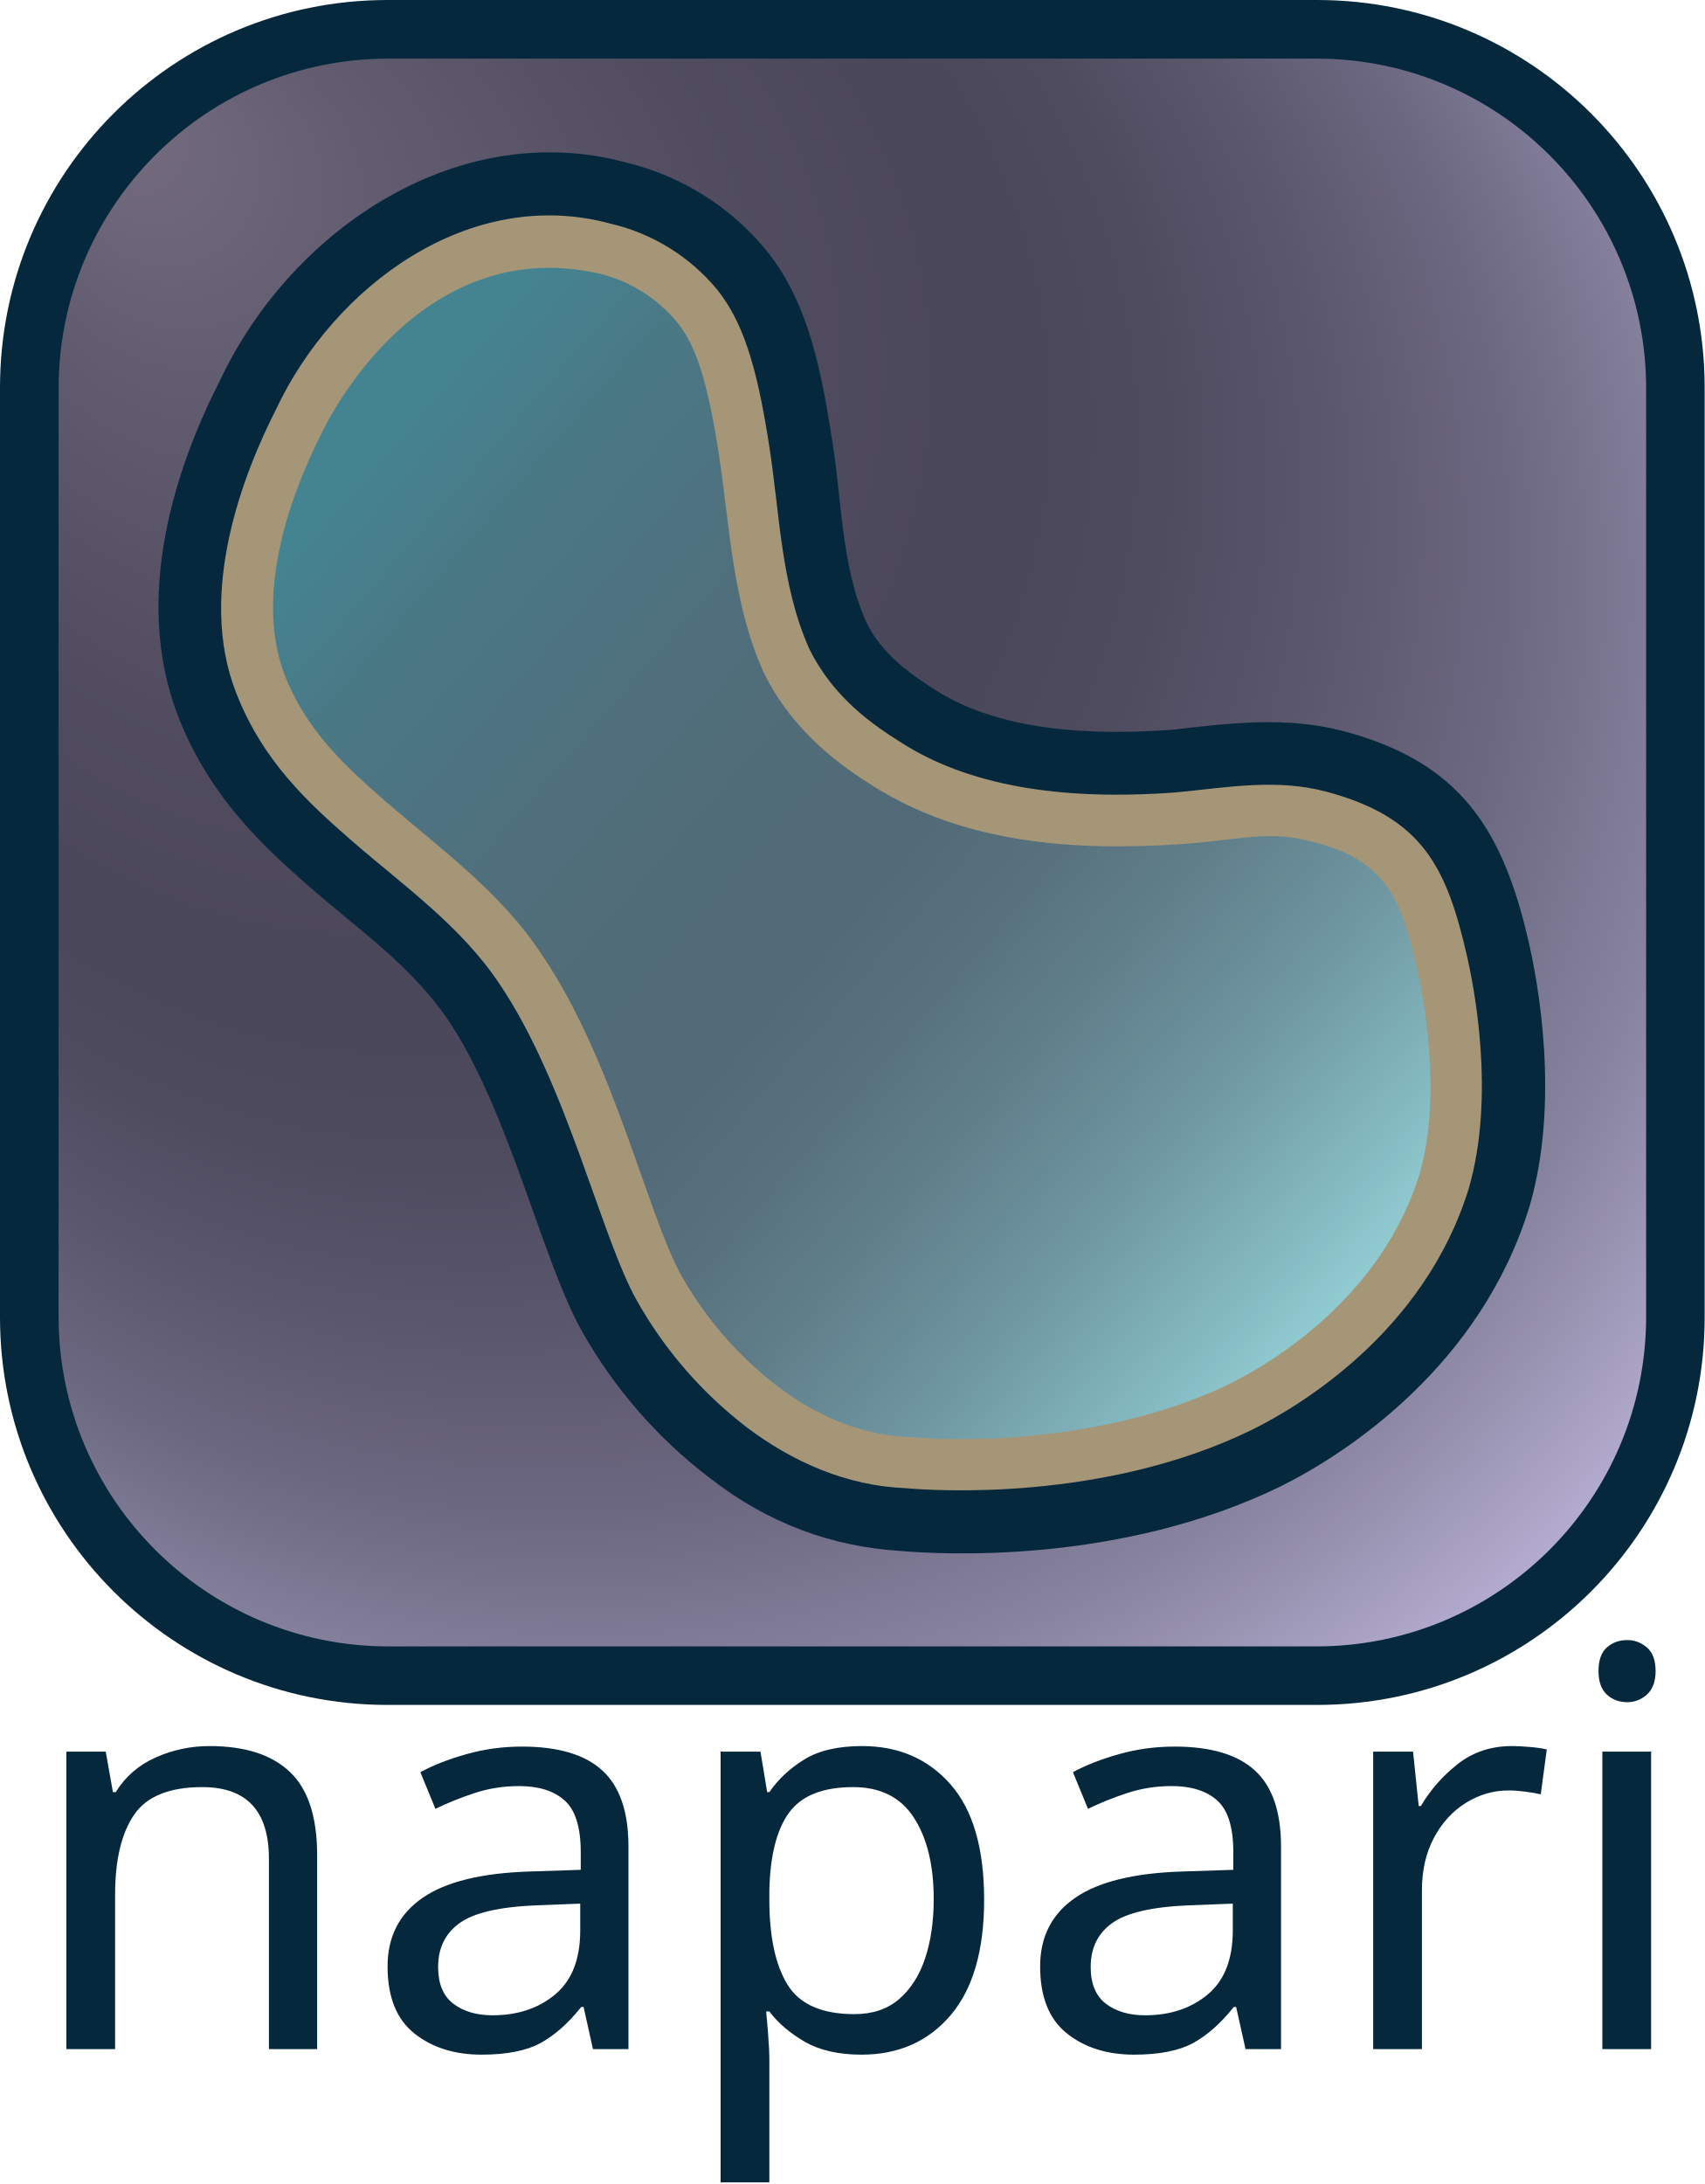
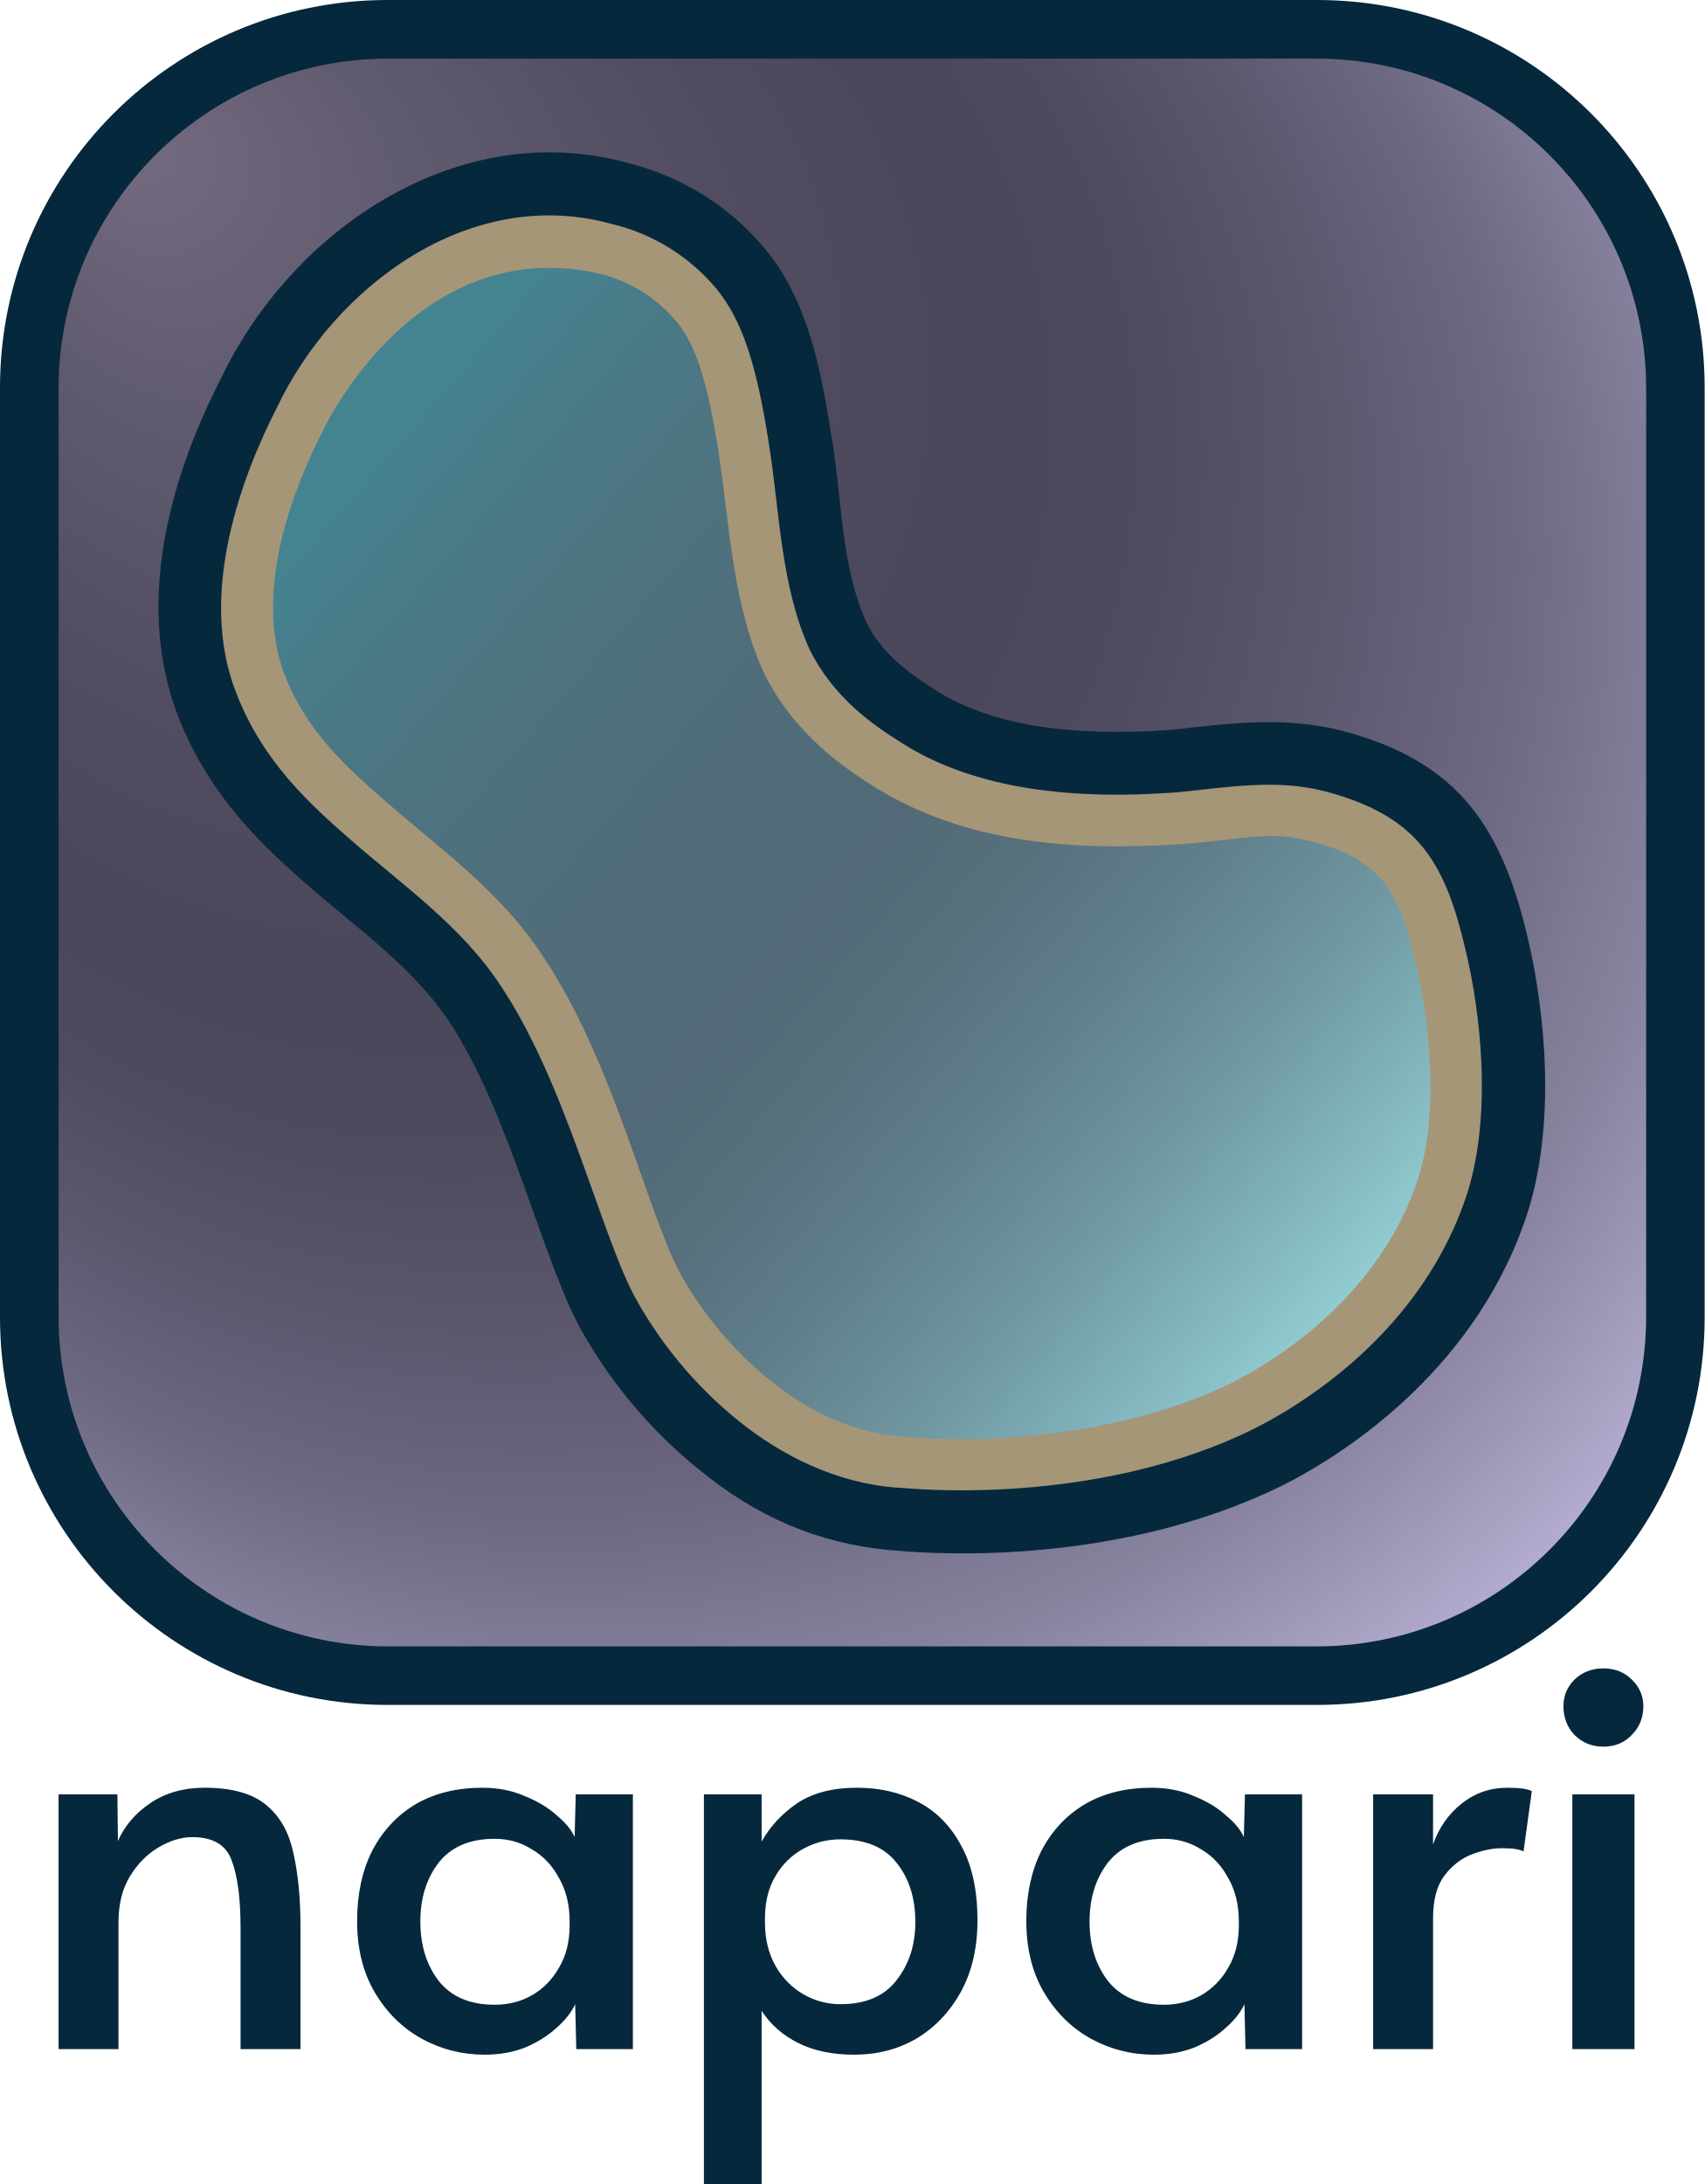
<svg xmlns="http://www.w3.org/2000/svg" xmlns:xlink="http://www.w3.org/1999/xlink" width="400" height="512.398" viewBox="0 0 207.1 265.294" version="1.1" id="svg22">
  <defs id="defs19">
    <style id="style1">
      .a {
        fill: #26283d;
      }

      .b {
        fill: url(#a);
      }

      .c {
        fill: #a59678;
      }

      .d {
        fill: url(#b);
      }
    </style>
    <radialGradient id="a" cx="103.55" cy="103.55" fx="14.832" fy="15.613" r="196.89" gradientUnits="userSpaceOnUse" gradientTransform="translate(-0.00499744)">
      <stop offset="0" stop-color="#746b7f" id="stop1" />
      <stop offset="0.12" stop-color="#615b6f" id="stop2" />
      <stop offset="0.26" stop-color="#514c60" id="stop3" />
      <stop offset="0.37" stop-color="#4b475b" id="stop4" />
      <stop offset="0.44" stop-color="#4f4b5f" id="stop5" />
      <stop offset="0.51" stop-color="#5a566c" id="stop6" />
      <stop offset="0.59" stop-color="#6d6881" id="stop7" />
      <stop offset="0.67" stop-color="#87829e" id="stop8" />
      <stop offset="0.74" stop-color="#a9a2c3" id="stop9" />
      <stop offset="0.78" stop-color="#bcb5d9" id="stop10" />
    </radialGradient>
    <linearGradient id="b" x1="38.31" y1="53.82" x2="165.6" y2="163.88" gradientUnits="userSpaceOnUse">
      <stop offset="0.05" stop-color="#448491" id="stop11" />
      <stop offset="0.15" stop-color="#4a7986" id="stop12" />
      <stop offset="0.33" stop-color="#506e7b" id="stop13" />
      <stop offset="0.52" stop-color="#526a77" id="stop14" />
      <stop offset="0.6" stop-color="#56707c" id="stop15" />
      <stop offset="0.7" stop-color="#607f8b" id="stop16" />
      <stop offset="0.82" stop-color="#7099a3" id="stop17" />
      <stop offset="0.94" stop-color="#87bdc4" id="stop18" />
      <stop offset="1" stop-color="#94d1d6" id="stop19" />
    </linearGradient>
    <radialGradient id="a-6" cx="103.55" cy="103.55" fx="14.832" fy="15.613" r="196.89" gradientUnits="userSpaceOnUse" gradientTransform="translate(-3.2384032e-6)">
      <stop offset="0" stop-color="#746b7f" id="stop1-7" />
      <stop offset="0.12" stop-color="#615b6f" id="stop2-5" />
      <stop offset="0.26" stop-color="#514c60" id="stop3-3" />
      <stop offset="0.37" stop-color="#4b475b" id="stop4-5" />
      <stop offset="0.44" stop-color="#4f4b5f" id="stop5-6" />
      <stop offset="0.51" stop-color="#5a566c" id="stop6-2" />
      <stop offset="0.59" stop-color="#6d6881" id="stop7-9" />
      <stop offset="0.67" stop-color="#87829e" id="stop8-1" />
      <stop offset="0.74" stop-color="#a9a2c3" id="stop9-2" />
      <stop offset="0.78" stop-color="#bcb5d9" id="stop10-7" />
    </radialGradient>
    <linearGradient xlink:href="#b" id="linearGradient1" gradientUnits="userSpaceOnUse" x1="38.31" y1="53.82" x2="165.6" y2="163.88" gradientTransform="translate(-3.97145)" />
  </defs>
  <g id="g22">
    <rect class="b" x="5.333801e-07" y="0" width="207.1" height="207.1" rx="47.084" id="rect20-8" style="fill:#06283d;fill-opacity:1;stroke-width:2.212" />
    <rect class="b" x="7.12" y="7.12" width="192.87" height="192.87" rx="40.058" id="rect20-7" style="fill:url(#a-6);stroke-width:2.06" />
    <path class="a" d="m 109.329,188.39 c -8.166,-0.511 -16.006,-3.284 -23.24,-8.96 -6.257,-4.796 -11.482,-10.806 -15.36,-17.67 -4.836,-8.525 -8.817,-26.751 -16.31,-37.89 C 49.985,117.347 43.495,112.858 37.639,107.76 32.37,103.13 25.437,96.976 21.539,86.75 16.099,72.297 21.393,56.68 26.729,46.2 35.61,27.46 56.04,14.234 76.219,19.78 c 6.623,1.624 12.542,5.35 16.87,10.62 4.56,5.64 6.4,12.73 7.89,22.34 1.329,7.54 1.102,15.641 4.22,22.73 2,4.2 5.82,6.65 8.33,8.27 6.546,4.251 16.163,5.841 28.93,4.9 6.941,-0.805 13.812,-1.642 20.68,0.15 14.336,3.772 19.477,12.037 22.59,25.67 1.072,4.652 3.85,19.226 0.09,32.1 -5.9,19.268 -22.005,29.871 -30.11,33.93 -19.643,9.633 -41.622,8.323 -46.38,7.9 z" id="path20-9" style="fill:#06283d;stroke-width:2.06" />
    <path class="c" d="m 110.009,180.77 c -7.124,-0.284 -13.718,-3.166 -19.35,-7.44 -5.411,-4.166 -9.928,-9.38 -13.28,-15.33 -4.349,-7.697 -8.479,-26.318 -16.7,-38.49 -4.729,-7.087 -11.704,-11.949 -18.02,-17.45 C 37.714,97.729 31.931,92.577 28.679,84.12 23.894,71.917 29.638,57.382 33.529,49.74 40.582,34.718 57.109,22.493 74.219,27.18 c 5.062,1.184 9.597,3.994 12.91,8 3,3.77 4.75,8.84 6.28,18.7 1.332,8.324 1.421,17.095 4.89,24.89 3,6.13 8,9.41 11.07,11.36 8.074,5.215 19.263,7.207 33.66,6.11 6.048,-0.593 12.062,-1.676 18.05,-0.09 11.686,3.111 14.659,9.086 17.15,20 0.812,3.519 3.503,16.954 0.2,28.25 -5.414,17.539 -20.813,26.538 -26.23,29.23 -18.03,8.854 -38.831,7.44 -42.19,7.14 z" id="path21-2" style="fill:#a59678;stroke-width:2.06" />
    <path class="d" d="m 72.619,33.19 c 3.801,0.875 7.205,2.985 9.68,6 2.23,2.75 3.62,7 5,15.73 1.366,8.951 1.678,18.282 5.43,26.65 3.73,7.7 10,11.77 13.29,13.88 11.163,7.073 24.616,7.944 37.47,7.09 7.67,-0.57 10.71,-1.72 15.95,-0.29 9.008,2.211 10.826,7.08 12.7,15.33 0.583,2.512 3.224,15.082 0.3,25.11 -4.566,14.666 -17.547,22.684 -23.04,25.4 -12.004,5.849 -27.727,7.408 -38.87,6.47 -5.941,-0.215 -11.426,-2.605 -16.1,-6.2 -4.754,-3.647 -8.72,-8.219 -11.66,-13.44 -4.114,-7.405 -8.226,-26.174 -16.97,-39 C 60.849,108.368 53.51,103.125 46.799,97.31 41.932,93.042 37.217,88.792 34.539,81.88 30.741,71.692 35.703,59.242 39.119,52.54 39.657,51.389 50.719,28.397 72.619,33.19 Z" id="path22-0" style="fill:url(#linearGradient1);stroke-width:2.06" />
-     <text xml:space="preserve" style="font-size:67.416px;font-family:Calibri;-inkscape-font-specification:'Calibri, Normal';text-align:start;writing-mode:lr-tb;direction:ltr;text-anchor:start;fill:#06283d;fill-opacity:1;stroke-width:1.957;stroke-linecap:round;stroke-linejoin:round" x="2.329" y="248.912" id="text1">
-       <tspan id="tspan1" style="font-style:normal;font-variant:normal;font-weight:normal;font-stretch:normal;font-size:67.416px;font-family:Alata;-inkscape-font-specification:'Alata, Normal';font-variant-ligatures:normal;font-variant-caps:normal;font-variant-numeric:normal;font-variant-east-asian:normal;fill:#06283d;fill-opacity:1;stroke-width:1.957" x="2.329" y="248.912">napari</tspan>
-       <tspan style="fill:#06283d;fill-opacity:1;stroke-width:1.957" x="2.329" y="333.182" id="tspan2" />
-     </text>
+     <path style="font-size:67.416px;font-family:Alata;-inkscape-font-specification:'Alata, Normal';fill:#06283d;stroke-width:1.957;stroke-linecap:round;stroke-linejoin:round" d="m 7.115,248.912 v -30.944 h 7.146 l 0.067,5.663 q 1.213,-2.764 3.91,-4.584 2.764,-1.888 6.607,-1.888 4.989,0 7.483,2.09 2.494,2.022 3.303,5.798 0.876,3.775 0.876,8.966 v 14.899 h -7.281 v -14.697 q 0,-5.393 -1.079,-8.225 -1.011,-2.831 -4.787,-2.831 -1.955,0 -4.045,1.213 -2.09,1.213 -3.506,3.506 -1.416,2.292 -1.416,5.663 v 15.371 z m 51.775,0.674 q -4.112,0 -7.685,-1.955 -3.506,-1.955 -5.663,-5.596 -2.157,-3.64 -2.157,-8.697 0,-4.854 1.82,-8.494 1.888,-3.64 5.258,-5.663 3.438,-2.022 8.157,-2.022 2.831,0 5.124,1.011 2.36,0.944 3.91,2.36 1.618,1.348 2.157,2.629 l 0.135,-5.191 h 6.944 v 30.944 h -6.876 l -0.135,-5.461 q -0.674,1.483 -2.292,2.899 -1.551,1.416 -3.775,2.36 -2.225,0.876 -4.921,0.876 z m 1.213,-6.067 q 2.494,0 4.517,-1.146 2.09,-1.213 3.303,-3.371 1.281,-2.157 1.281,-5.124 v -0.472 q 0,-3.034 -1.281,-5.258 -1.213,-2.292 -3.303,-3.506 -2.022,-1.281 -4.517,-1.281 -4.517,0 -6.809,2.899 -2.225,2.899 -2.225,7.146 0,4.315 2.225,7.213 2.292,2.899 6.809,2.899 z m 25.416,21.775 v -47.326 h 7.011 v 5.73 q 1.551,-2.764 4.315,-4.652 2.831,-1.888 7.281,-1.888 4.18,0 7.483,1.753 3.303,1.753 5.191,5.326 1.955,3.573 1.955,9.034 0,4.989 -2.022,8.697 -2.022,3.64 -5.393,5.663 -3.371,1.955 -7.551,1.955 -3.978,0 -6.809,-1.416 -2.831,-1.416 -4.449,-3.91 v 21.034 z m 16.584,-21.843 q 4.584,0 6.809,-2.899 2.292,-2.899 2.292,-7.079 0,-4.382 -2.292,-7.213 -2.225,-2.831 -6.809,-2.831 -2.427,0 -4.517,1.146 -2.09,1.146 -3.371,3.303 -1.281,2.157 -1.281,5.191 v 0.472 q 0,2.966 1.281,5.258 1.281,2.225 3.371,3.438 2.09,1.213 4.517,1.213 z m 38.09,6.135 q -4.112,0 -7.685,-1.955 -3.506,-1.955 -5.663,-5.596 -2.157,-3.64 -2.157,-8.697 0,-4.854 1.82,-8.494 1.888,-3.64 5.258,-5.663 3.438,-2.022 8.157,-2.022 2.831,0 5.124,1.011 2.36,0.944 3.91,2.36 1.618,1.348 2.157,2.629 l 0.135,-5.191 h 6.944 v 30.944 h -6.876 l -0.135,-5.461 q -0.674,1.483 -2.292,2.899 -1.551,1.416 -3.775,2.36 -2.225,0.876 -4.921,0.876 z m 1.213,-6.067 q 2.494,0 4.517,-1.146 2.09,-1.213 3.303,-3.371 1.281,-2.157 1.281,-5.124 v -0.472 q 0,-3.034 -1.281,-5.258 -1.213,-2.292 -3.303,-3.506 -2.022,-1.281 -4.517,-1.281 -4.517,0 -6.809,2.899 -2.225,2.899 -2.225,7.146 0,4.315 2.225,7.213 2.292,2.899 6.809,2.899 z m 25.416,5.393 v -30.944 h 7.281 v 6.067 q 1.079,-3.034 3.438,-4.921 2.427,-1.955 5.596,-1.955 2.157,0 2.966,0.404 l -1.011,7.348 q -0.607,-0.404 -2.629,-0.404 -1.685,0 -3.64,0.742 -1.955,0.742 -3.371,2.629 -1.348,1.82 -1.348,5.124 v 15.91 z m 24.202,0 v -30.944 h 7.551 v 30.944 z m 3.775,-36.742 q -2.09,0 -3.506,-1.416 -1.348,-1.416 -1.348,-3.506 0,-1.888 1.348,-3.236 1.416,-1.348 3.506,-1.348 2.09,0 3.438,1.348 1.416,1.348 1.416,3.236 0,2.09 -1.416,3.506 -1.348,1.416 -3.438,1.416 z" id="text1" aria-label="napari&#10;" />
  </g>
</svg>
